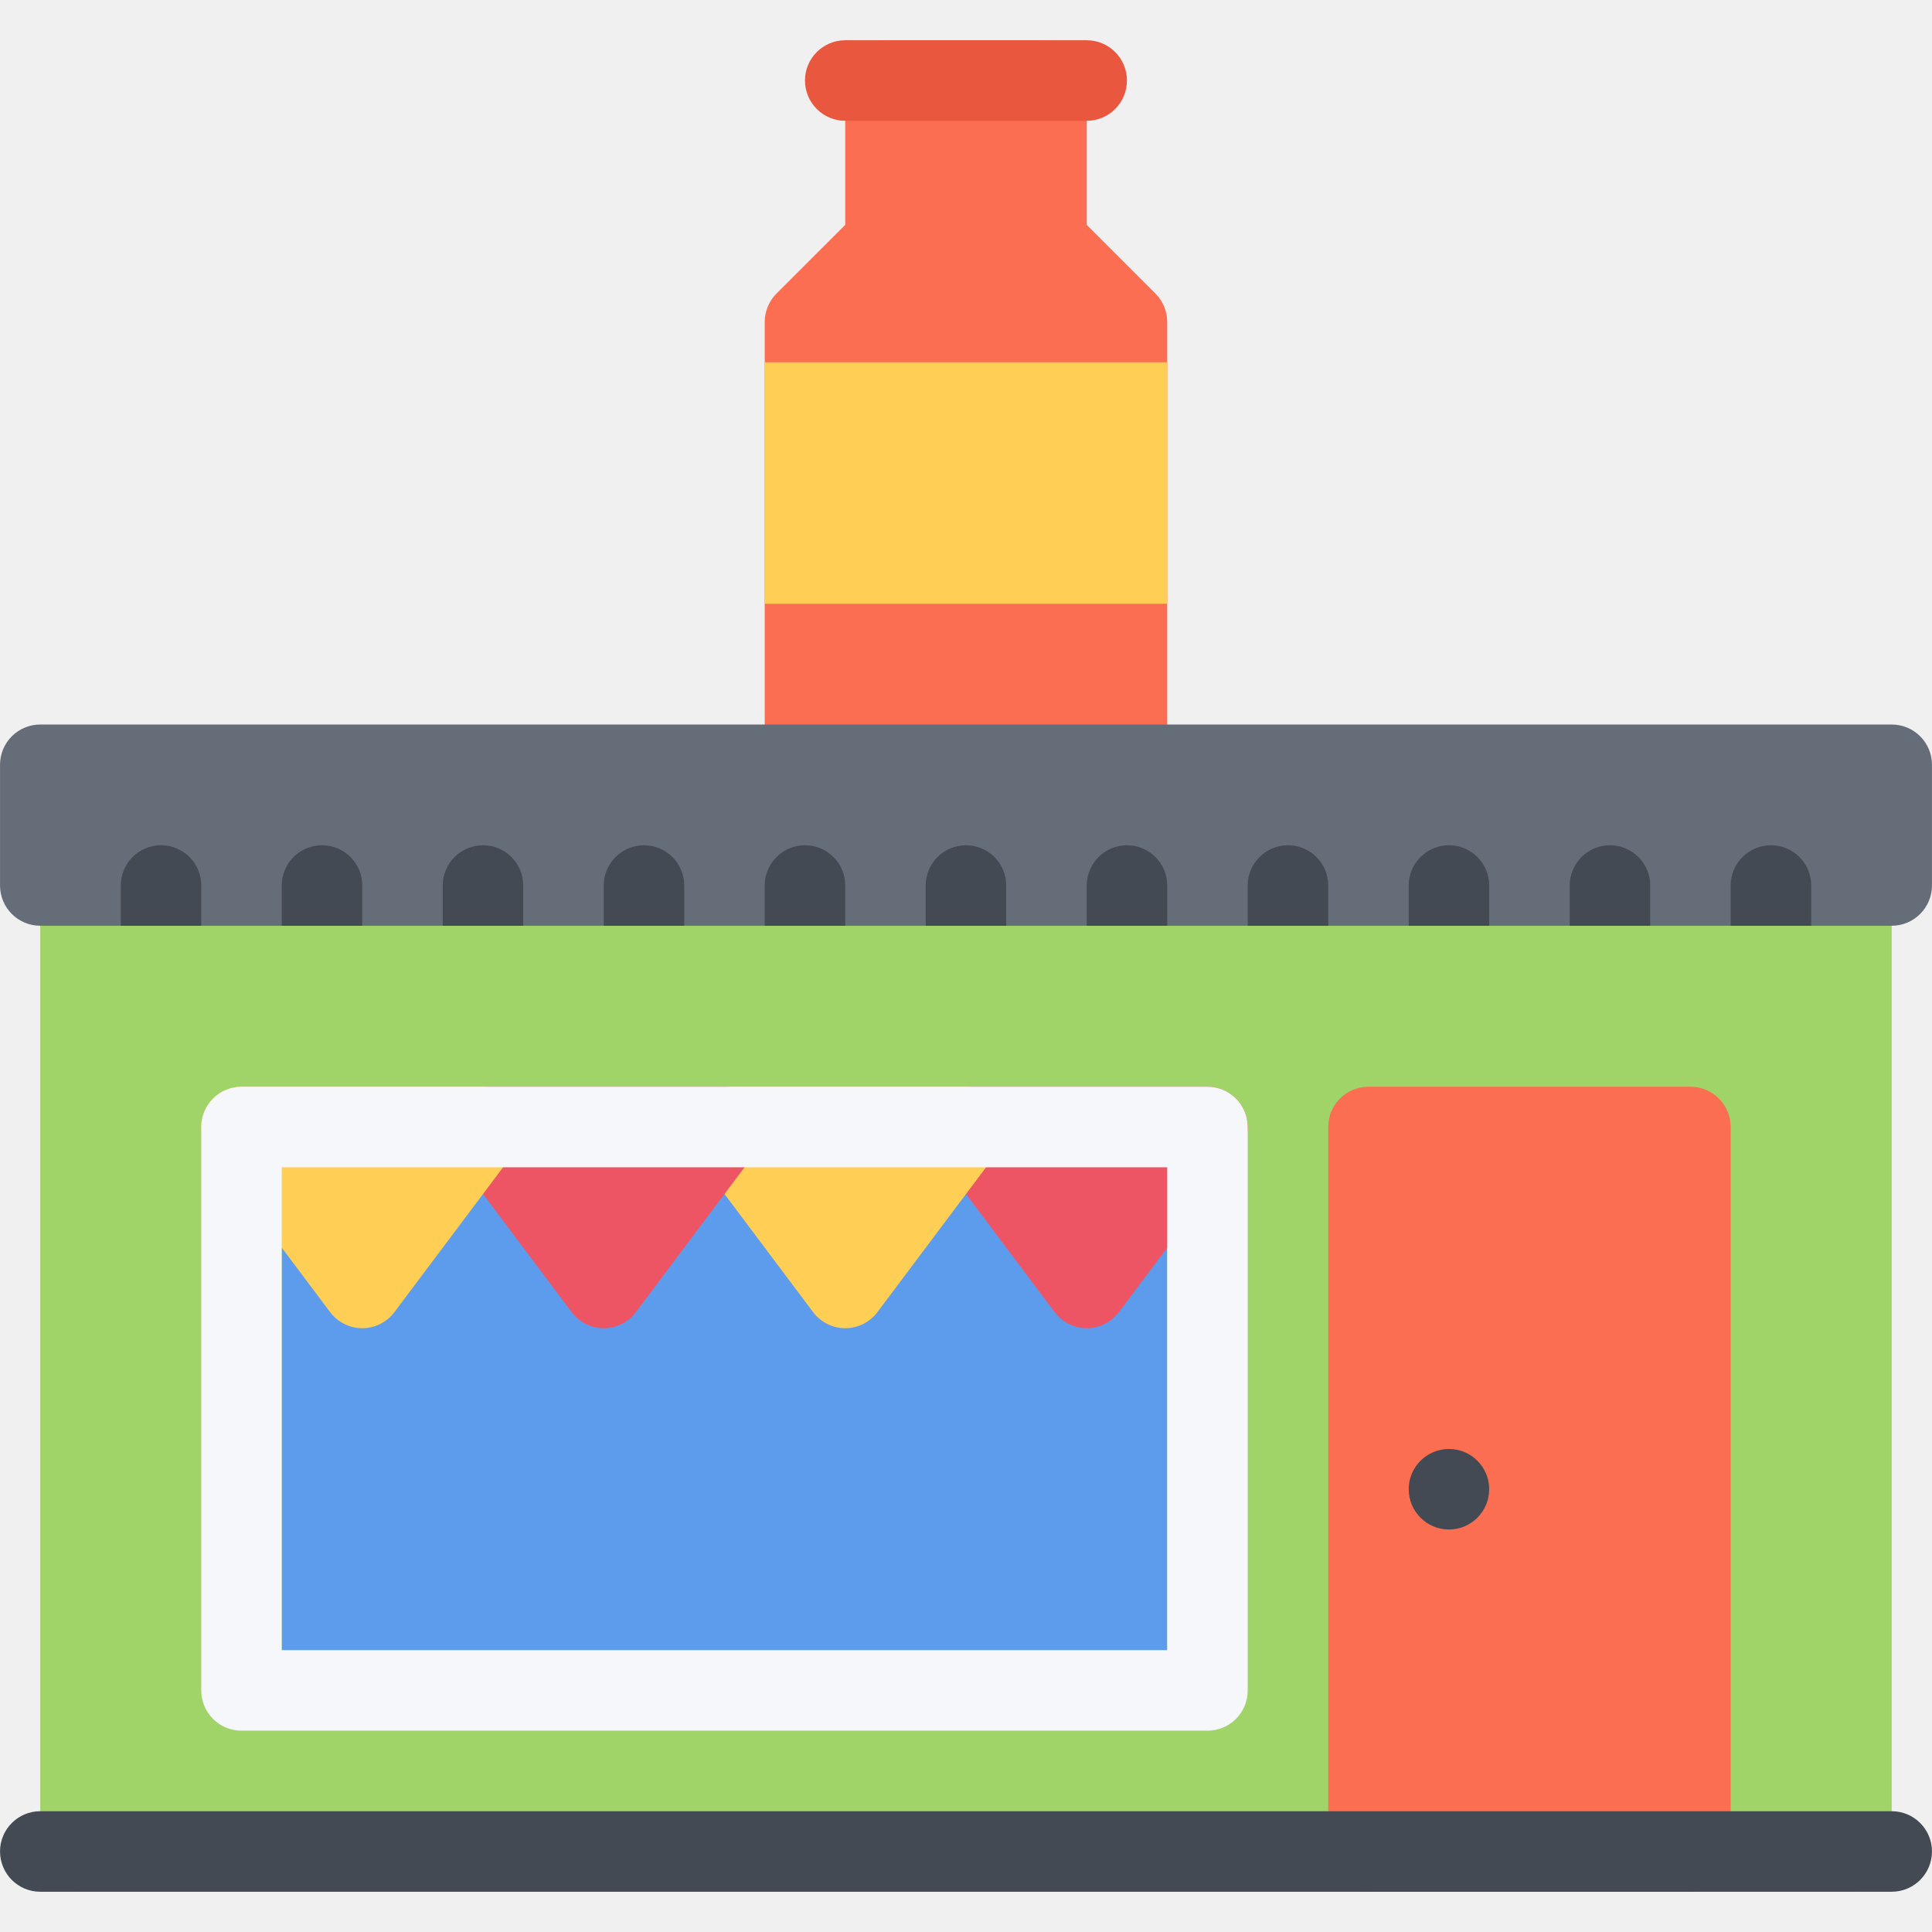
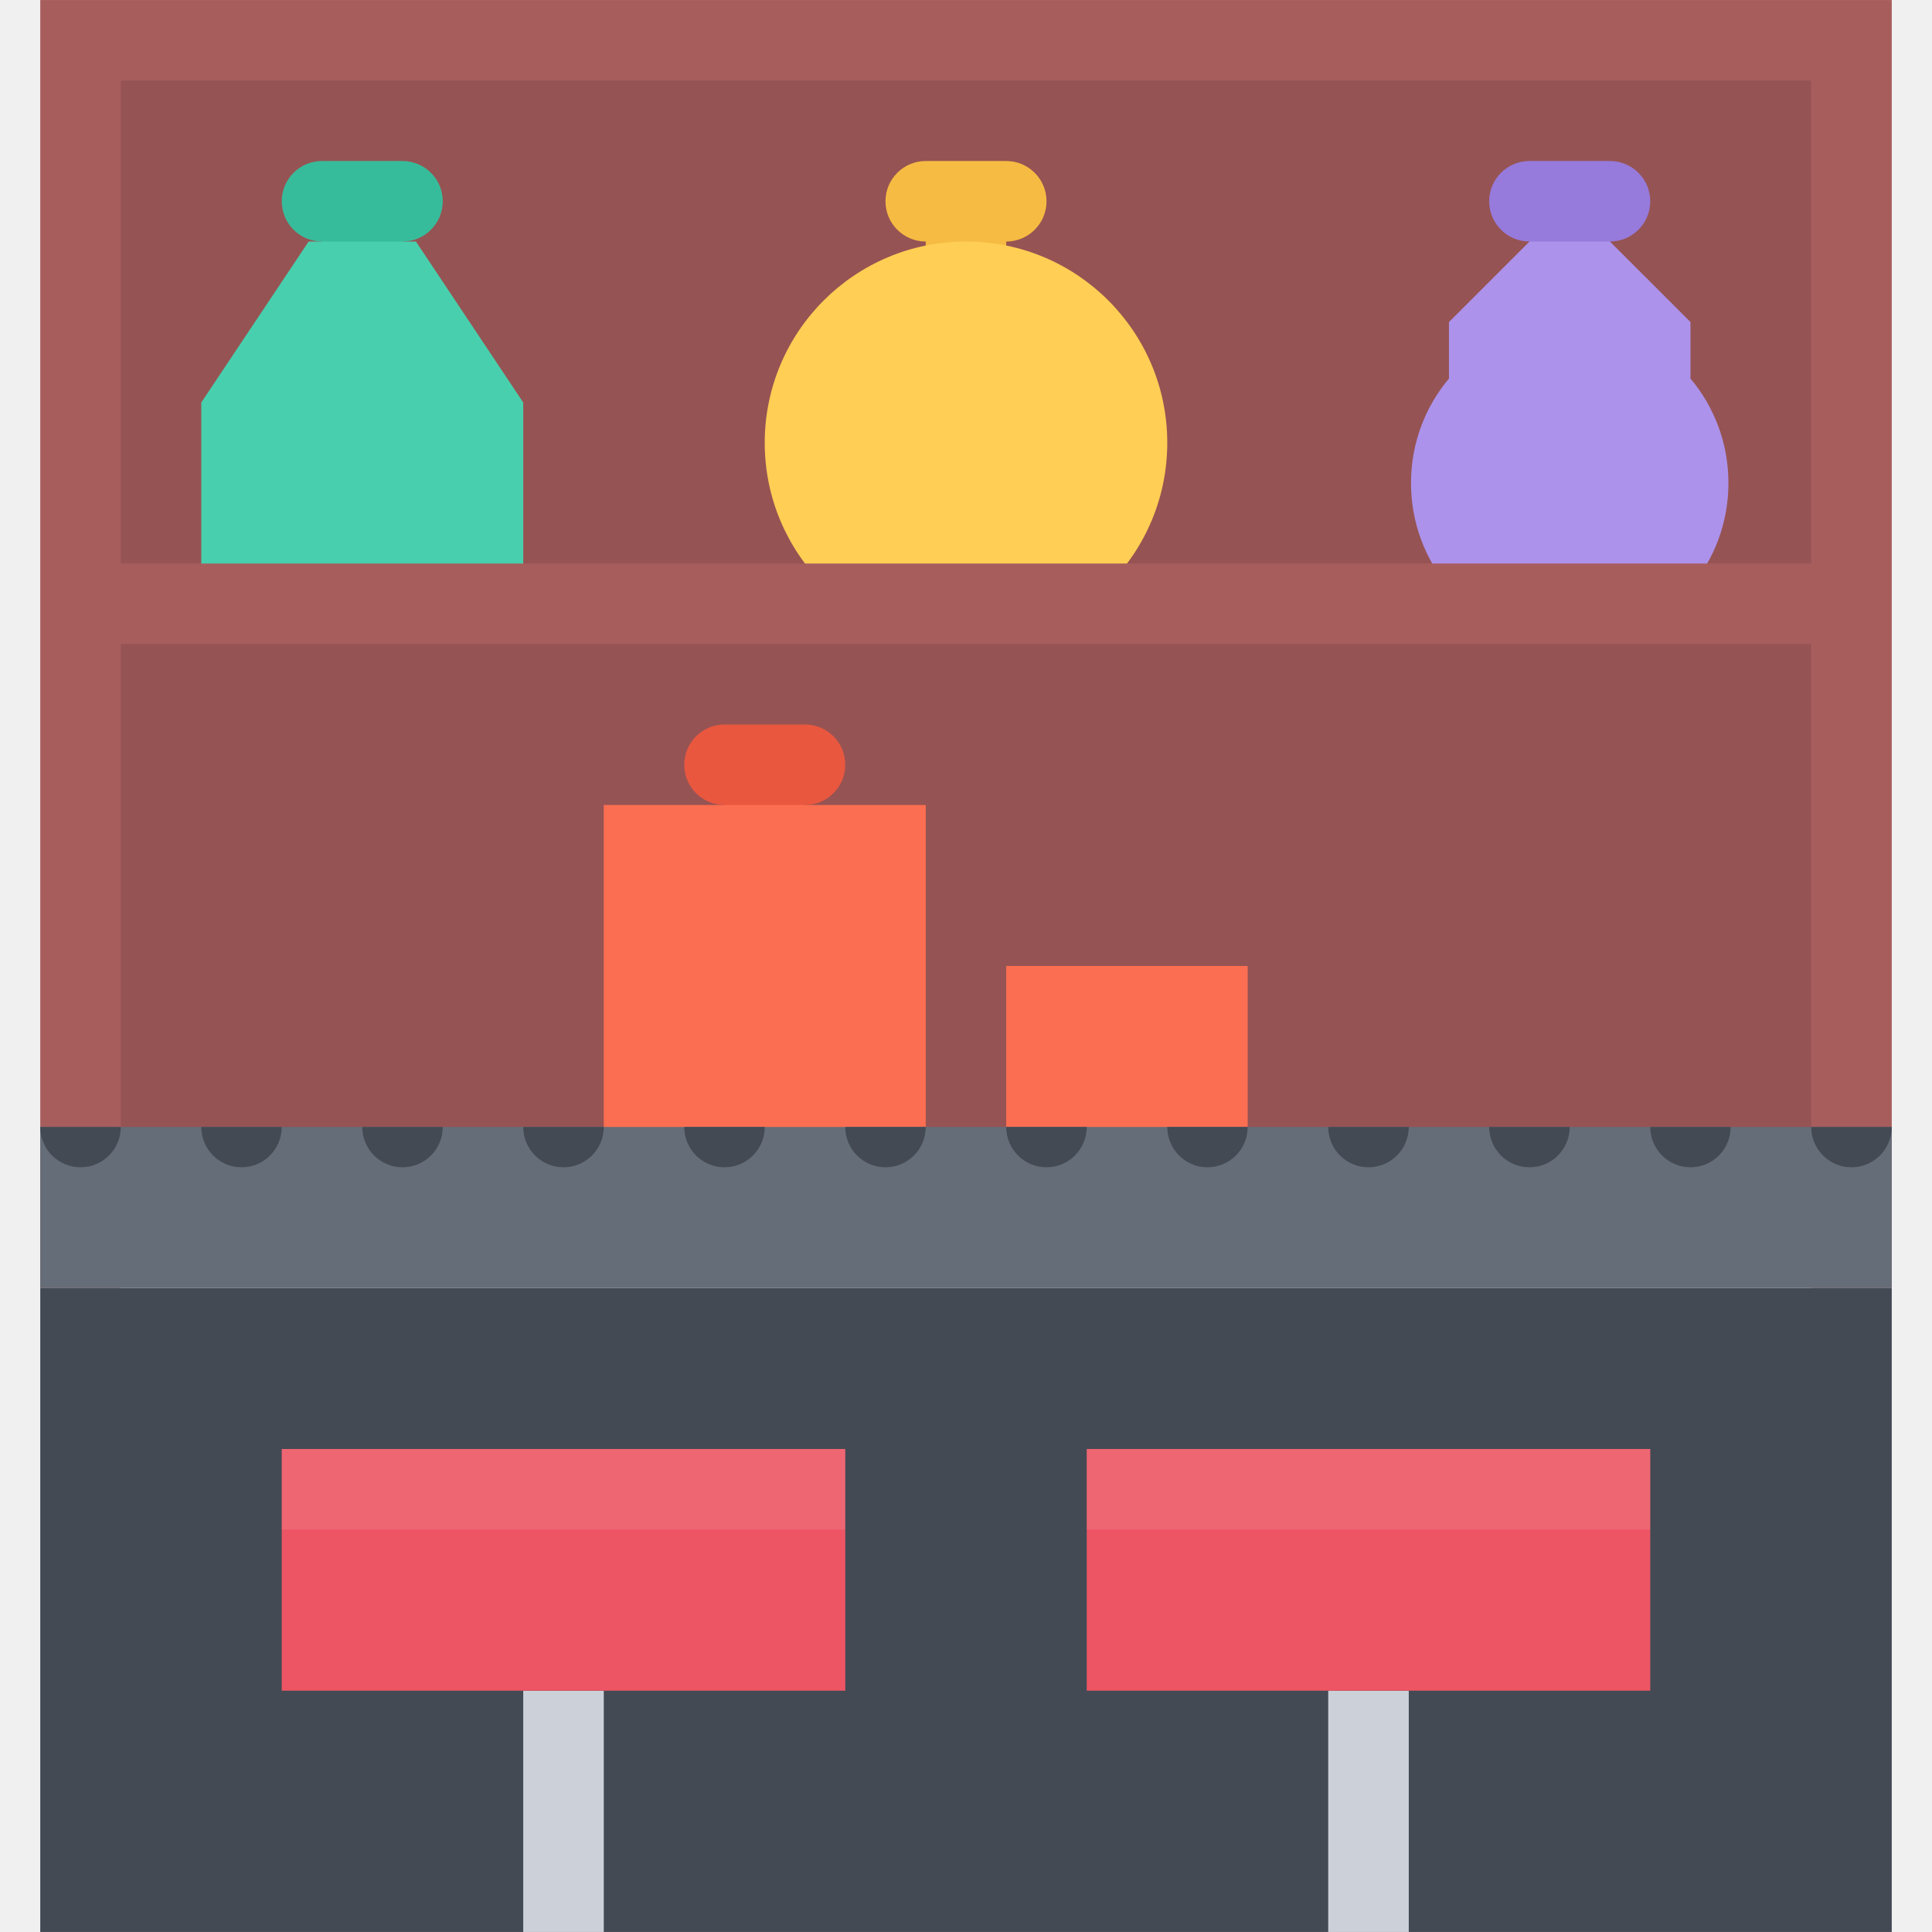
<svg xmlns="http://www.w3.org/2000/svg" class="icon" width="128px" height="128.00px" viewBox="0 0 1024 1024" version="1.1">
-   <path d="M981.296 1002.664H42.67c-11.782 0-21.344-9.562-21.344-21.372V469.322c0-11.78 9.562-21.312 21.344-21.312h938.626c11.782 0 21.344 9.532 21.344 21.312v511.97c0 11.81-9.562 21.372-21.344 21.372z" fill="#A0D468" />
-   <path d="M895.988 1002.664h-170.684c-11.782 0-21.31-9.562-21.31-21.372V597.3c0-11.746 9.53-21.308 21.31-21.308h170.684c11.75 0 21.312 9.562 21.312 21.308v383.992c0 11.81-9.562 21.372-21.312 21.372zM597.308 405.324h-170.65c-11.782 0-21.344 11.78-21.344 0V170.674a21.36 21.36 0 0 1 6.25-15.094l36.438-36.404V42.678c0-11.782 9.532-21.344 21.312-21.344h85.34c11.782 0 21.342 9.562 21.342 21.344v76.498l36.406 36.404c4 4 6.25 9.438 6.25 15.094v234.65c0 11.78-9.562 0-21.344 0z" fill="#FC6E51" />
-   <path d="M575.996 64.022h-127.994c-11.782 0-21.344-9.562-21.344-21.342s9.562-21.344 21.344-21.344h127.994c11.782 0 21.312 9.562 21.312 21.344s-9.53 21.342-21.312 21.342z" fill="#E9573F" />
-   <path d="M405.314 192.018h213.338v127.998H405.314z" fill="#FFCE54" />
-   <path d="M789.304 789.296c0 11.812-9.562 21.376-21.312 21.376-11.812 0-21.344-9.562-21.344-21.376 0-11.75 9.532-21.312 21.344-21.312 11.75 0 21.312 9.562 21.312 21.312z" fill="#434A54" />
-   <path d="M149.322 618.676h469.33v255.992H149.322z" fill="#5D9CEC" />
-   <path d="M1002.64 384.012H21.326A21.296 21.296 0 0 0 0.016 405.324v63.998c0 11.78 9.53 21.342 21.31 21.342H1002.64c11.782 0 21.344-9.562 21.344-21.342v-63.998c0-11.782-9.562-21.312-21.344-21.312z" fill="#656D78" />
-   <path d="M659.058 587.804a21.314 21.314 0 0 0-19.062-11.812H512a21.328 21.328 0 0 0-19.094 11.812c-3.594 7.184-2.844 15.872 2.032 22.308l63.998 85.312a21.34 21.34 0 0 0 17.06 8.562c6.718 0 13.032-3.188 17.062-8.562l64-85.312a21.26 21.26 0 0 0 2-22.308z" fill="#ED5564" />
-   <path d="M531.062 587.804a21.28 21.28 0 0 0-19.062-11.812h-127.996a21.328 21.328 0 0 0-19.094 11.812c-3.594 7.184-2.844 15.872 2.032 22.308l63.998 85.312c4.032 5.376 10.344 8.562 17.062 8.562s13.032-3.188 17.062-8.562l63.998-85.312a21.26 21.26 0 0 0 2-22.308z" fill="#FFCE54" />
-   <path d="M403.066 587.804a21.28 21.28 0 0 0-19.062-11.812h-127.996a21.328 21.328 0 0 0-19.094 11.812c-3.594 7.184-2.844 15.872 2.032 22.308l63.998 85.312c4.032 5.376 10.344 8.562 17.062 8.562s13.032-3.188 17.062-8.562l63.998-85.312a21.268 21.268 0 0 0 2-22.308z" fill="#ED5564" />
-   <path d="M275.068 587.804a21.278 21.278 0 0 0-19.06-11.812H128.012a21.328 21.328 0 0 0-19.094 11.812c-3.594 7.184-2.844 15.872 2.032 22.308l63.998 85.312c4.032 5.376 10.344 8.562 17.062 8.562s13.03-3.188 17.06-8.562l63.998-85.312a21.26 21.26 0 0 0 2-22.308z" fill="#FFCE54" />
-   <path d="M1002.64 1002.664H21.326c-11.782 0-21.31-9.562-21.31-21.372 0-11.75 9.53-21.312 21.31-21.312H1002.64c11.782 0 21.344 9.562 21.344 21.312 0 11.81-9.562 21.372-21.344 21.372zM938.644 448.01c-11.782 0-21.344 9.532-21.344 21.312v21.342h42.686v-21.342c0-11.78-9.562-21.312-21.342-21.312zM853.3 448.01a21.298 21.298 0 0 0-21.31 21.312v21.342h42.654v-21.342c0-11.78-9.562-21.312-21.344-21.312zM767.992 448.01c-11.812 0-21.344 9.532-21.344 21.312v21.342h42.656v-21.342c0-11.78-9.562-21.312-21.312-21.312zM682.65 448.01c-11.78 0-21.342 9.532-21.342 21.312v21.342h42.686v-21.342c0-11.78-9.562-21.312-21.344-21.312zM597.308 448.01a21.3 21.3 0 0 0-21.312 21.312v21.342h42.656v-21.342c0-11.78-9.562-21.312-21.344-21.312zM512 448.01c-11.782 0-21.344 9.532-21.344 21.312v21.342h42.656v-21.342A21.3 21.3 0 0 0 512 448.01zM426.658 448.01c-11.782 0-21.344 9.532-21.344 21.312v21.342h42.688v-21.342c0-11.78-9.562-21.312-21.344-21.312zM341.316 448.01a21.298 21.298 0 0 0-21.31 21.312v21.342h42.654v-21.342c0-11.78-9.562-21.312-21.344-21.312zM256.008 448.01c-11.782 0-21.344 9.532-21.344 21.312v21.342h42.654v-21.342c0-11.78-9.528-21.312-21.31-21.312zM170.666 448.01c-11.782 0-21.344 9.532-21.344 21.312v21.342h42.688v-21.342c0-11.78-9.562-21.312-21.344-21.312zM85.324 448.01a21.296 21.296 0 0 0-21.31 21.312v21.342h42.654v-21.342c0-11.78-9.562-21.312-21.344-21.312z" fill="#434A54" />
-   <path d="M639.996 575.992H128.012c-11.782 0-21.344 9.562-21.344 21.308v298.68c0 11.812 9.562 21.312 21.344 21.312h511.984c11.75 0 21.312-9.5 21.312-21.312V597.3c0-11.746-9.562-21.308-21.312-21.308z m-21.344 298.676H149.322V618.676h469.33v255.992z" fill="#F5F7FA" />
+   <path d="M42.02 17.92h946.084v600.766H42.02z" fill="#965353" />
+   <path d="M21.334 682.684h981.334v341.302H21.334z" fill="#434A54" />
+   <path d="M277.326 896.116h42.686v127.872h-42.686zM703.988 896.116h42.684v127.872h-42.684z" fill="#CCD1D9" />
+   <path d="M213.328 85.34H170.672c-11.78 0-21.342 9.562-21.342 21.344s9.562 21.328 21.342 21.328v30.216h42.656V128.012c11.782 0 21.344-9.546 21.344-21.328s-9.562-21.344-21.344-21.344z" fill="#37BC9B" />
+   <path d="M277.326 326.366H106.674v-113.028L163.58 128.012h56.874l56.872 85.326z" fill="#48CFAD" />
+   <path d="M853.296 85.34h-42.624c-11.812 0-21.376 9.562-21.376 21.344s9.562 21.328 21.376 21.328v30.216h42.624V128.012c11.808 0 21.372-9.546 21.372-21.328s-9.562-21.344-21.372-21.344z" fill="#967ADC" />
+   <path d="M916.106 256.008c0-21.14-7.562-40.466-20.124-55.358V170.682l-42.684-42.67h-42.624l-42.688 42.67v29.968c-12.562 14.89-20.124 34.216-20.124 55.358s7.562 40.466 20.124 55.374h127.996c12.56-14.908 20.124-34.234 20.124-55.374z" fill="#AC92EB" />
+   <path d="M533.32 85.34h-42.656c-11.782 0-21.344 9.562-21.344 21.344s9.562 21.328 21.344 21.328v30.216h42.656V128.012c11.796 0 21.36-9.546 21.36-21.328s-9.562-21.344-21.36-21.344z" fill="#F6BB42" />
+   <path d="M426.666 384.004h-42.656c-11.78 0-21.342 9.546-21.342 21.328s9.562 21.344 21.342 21.344v30.216h42.656v-30.216c11.782 0 21.344-9.562 21.344-21.344s-9.562-21.328-21.344-21.328z" fill="#E9573F" />
+   <path d="M320.012 426.676h170.652v213.322h-170.652zM533.32 512h127.98v127.998h-127.98z" fill="#FC6E51" />
+   <path d="M587.614 309.912c19.188-19.28 31.062-45.874 31.062-75.232 0-58.92-47.75-106.668-106.668-106.668-58.904 0-106.684 47.748-106.684 106.668 0 29.36 11.876 55.954 31.062 75.232h151.228z" fill="#FFCE54" />
+   <path d="M21.334 0.014v682.67h981.334V0.014H21.334zM959.98 42.686v255.992H64.02V42.686h895.96zM64.02 682.684V341.334h895.96v341.35H64.02z" fill="#A85D5D" />
+   <path d="M21.334 597.31h981.334v85.374H21.334z" fill="#656D78" />
+   <path d="M895.98 618.686c11.812 0 21.312-9.562 21.312-21.376h-42.624c0 11.814 9.562 21.376 21.312 21.376zM981.292 618.686a21.366 21.366 0 0 0 21.376-21.376H959.98c0 11.814 9.562 21.376 21.312 21.376zM810.672 618.686c11.75 0 21.312-9.562 21.312-21.376h-42.688a21.366 21.366 0 0 0 21.376 21.376zM725.296 618.686a21.366 21.366 0 0 0 21.376-21.376h-42.684c0 11.814 9.558 21.376 21.308 21.376zM639.988 618.686c11.812 0 21.312-9.562 21.312-21.376h-42.624c0 11.814 9.562 21.376 21.312 21.376zM554.68 618.686c11.75 0 21.308-9.562 21.308-21.376H533.32c0 11.814 9.562 21.376 21.36 21.376zM469.322 618.686c11.782 0 21.344-9.562 21.344-21.376h-42.656c0 11.814 9.53 21.376 21.312 21.376zM384.01 618.686c11.782 0 21.312-9.562 21.312-21.376h-42.656c0.002 11.814 9.564 21.376 21.344 21.376zM298.67 618.686c11.782 0 21.342-9.562 21.342-21.376h-42.686c0 11.814 9.562 21.376 21.344 21.376zM213.328 618.686c11.782 0 21.344-9.562 21.344-21.376H192.016c0 11.814 9.53 21.376 21.312 21.376zM128.018 618.686c11.782 0 21.312-9.562 21.312-21.376H106.674c0 11.814 9.564 21.376 21.344 21.376zM42.676 618.686c11.782 0 21.342-9.562 21.342-21.376H21.334c0 11.814 9.562 21.376 21.342 21.376z" fill="#434A54" />
+   <path d="M149.33 767.994h298.68v128.122H149.33z" fill="#ED5564" />
+   <path d="M575.988 767.994h298.68v128.122h-298.68z" fill="#ED5564" />
+   <path d="M149.33 767.994h298.68v42.688H149.33zM575.988 767.994h298.68v42.688h-298.68z" fill="#FFFFFF" opacity=".1" />
</svg>
